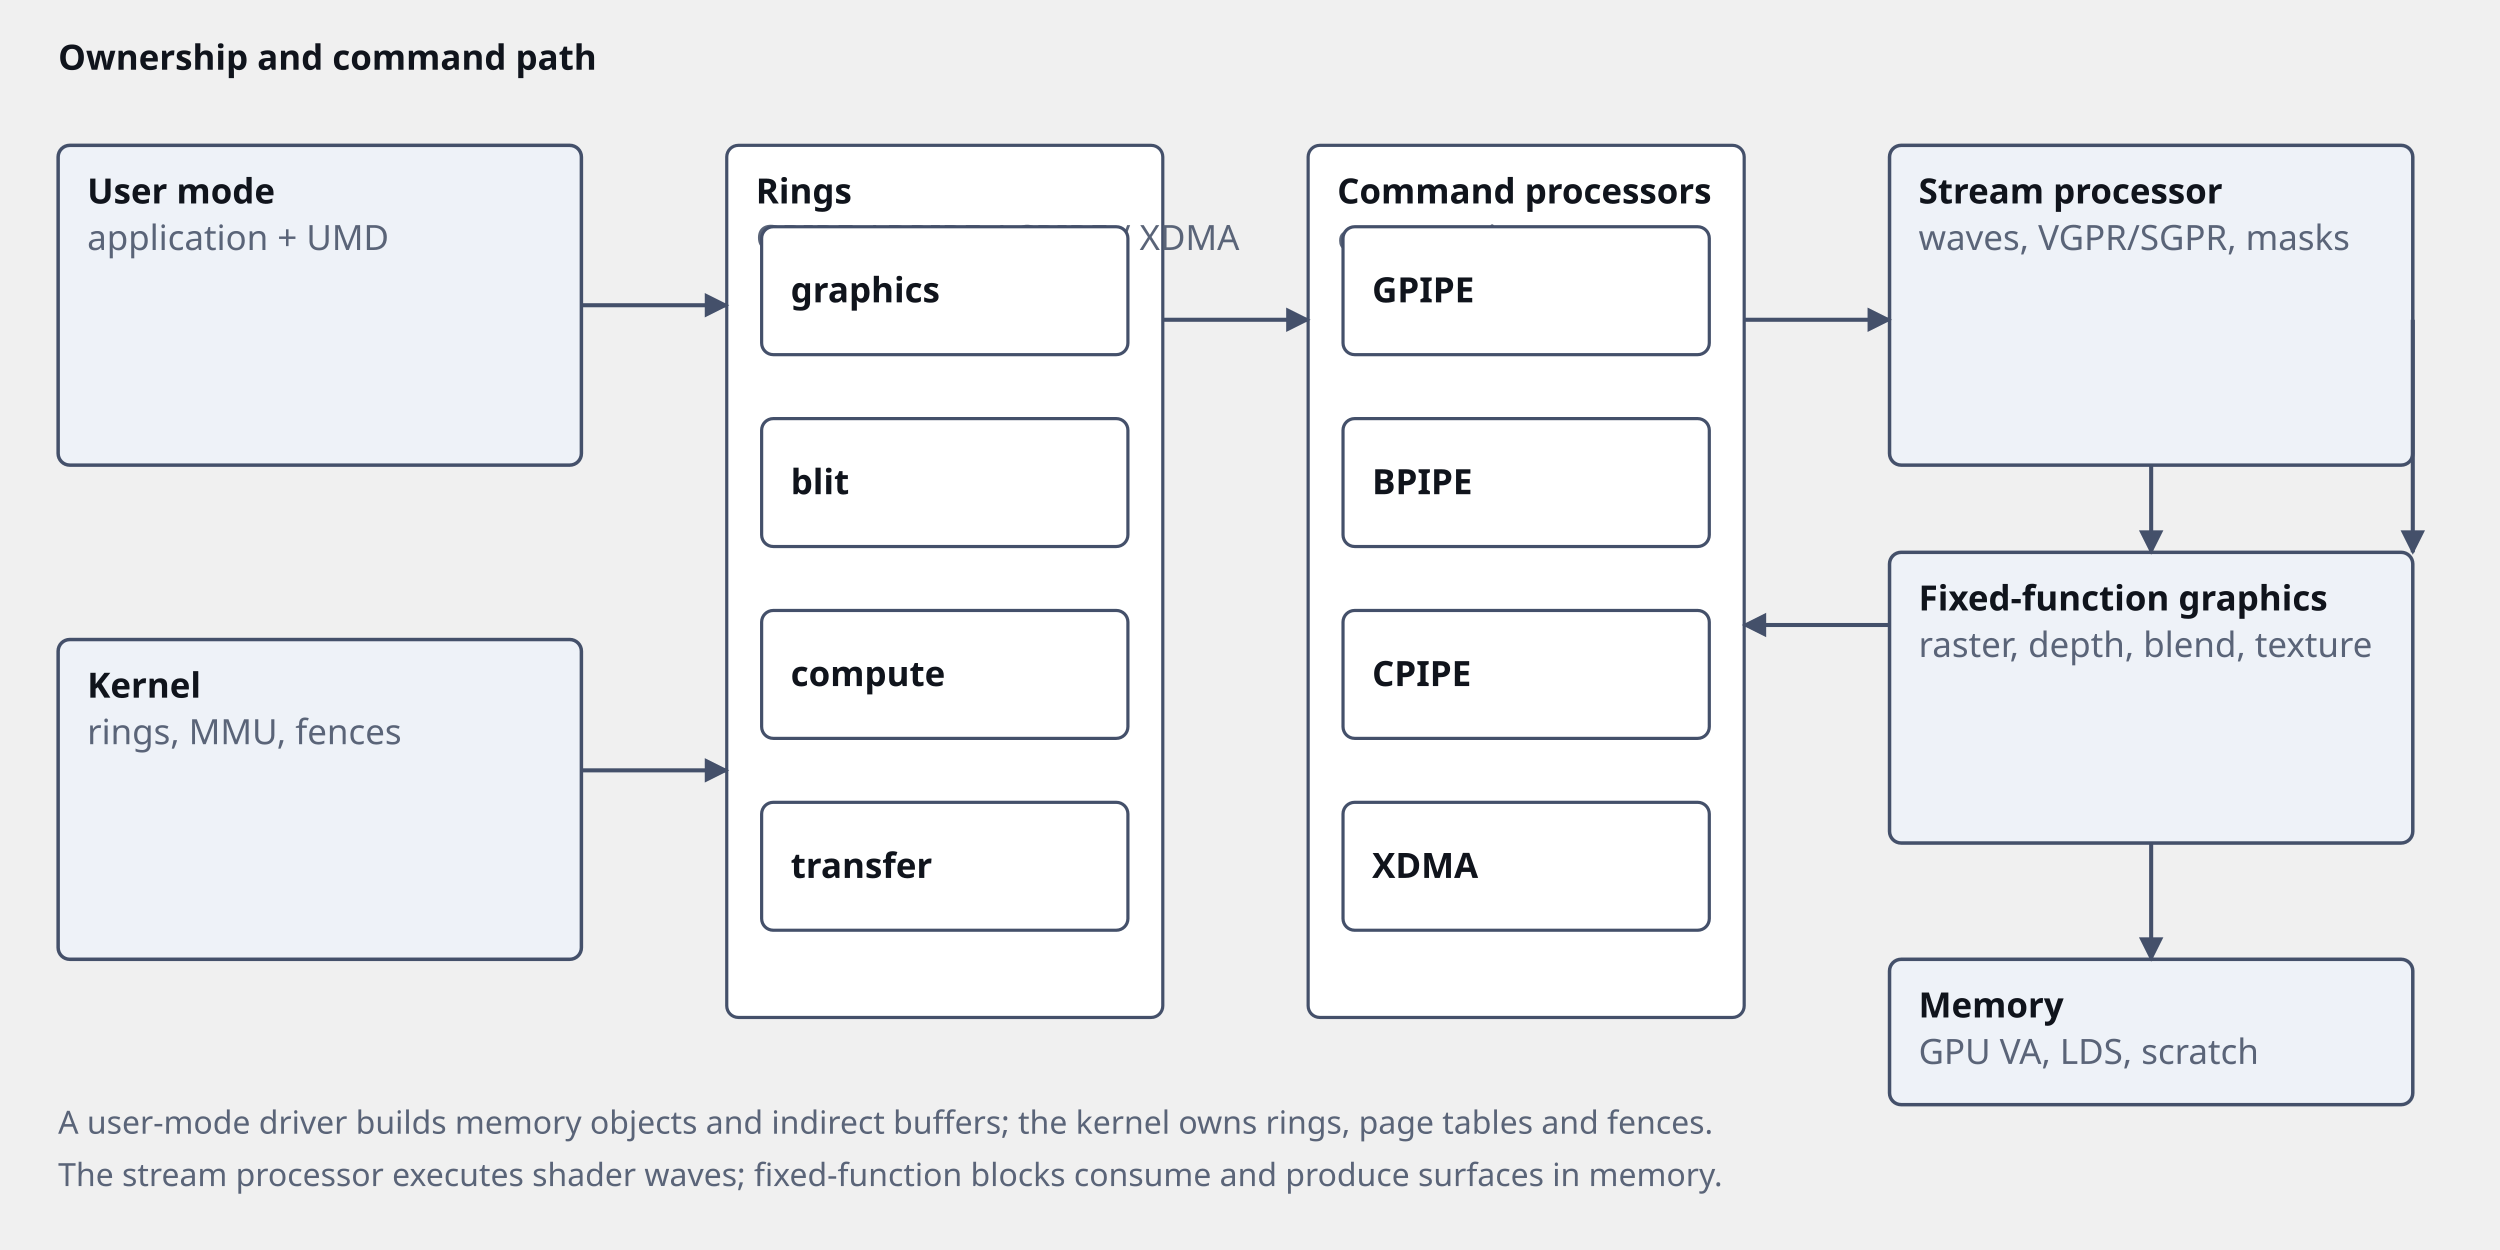
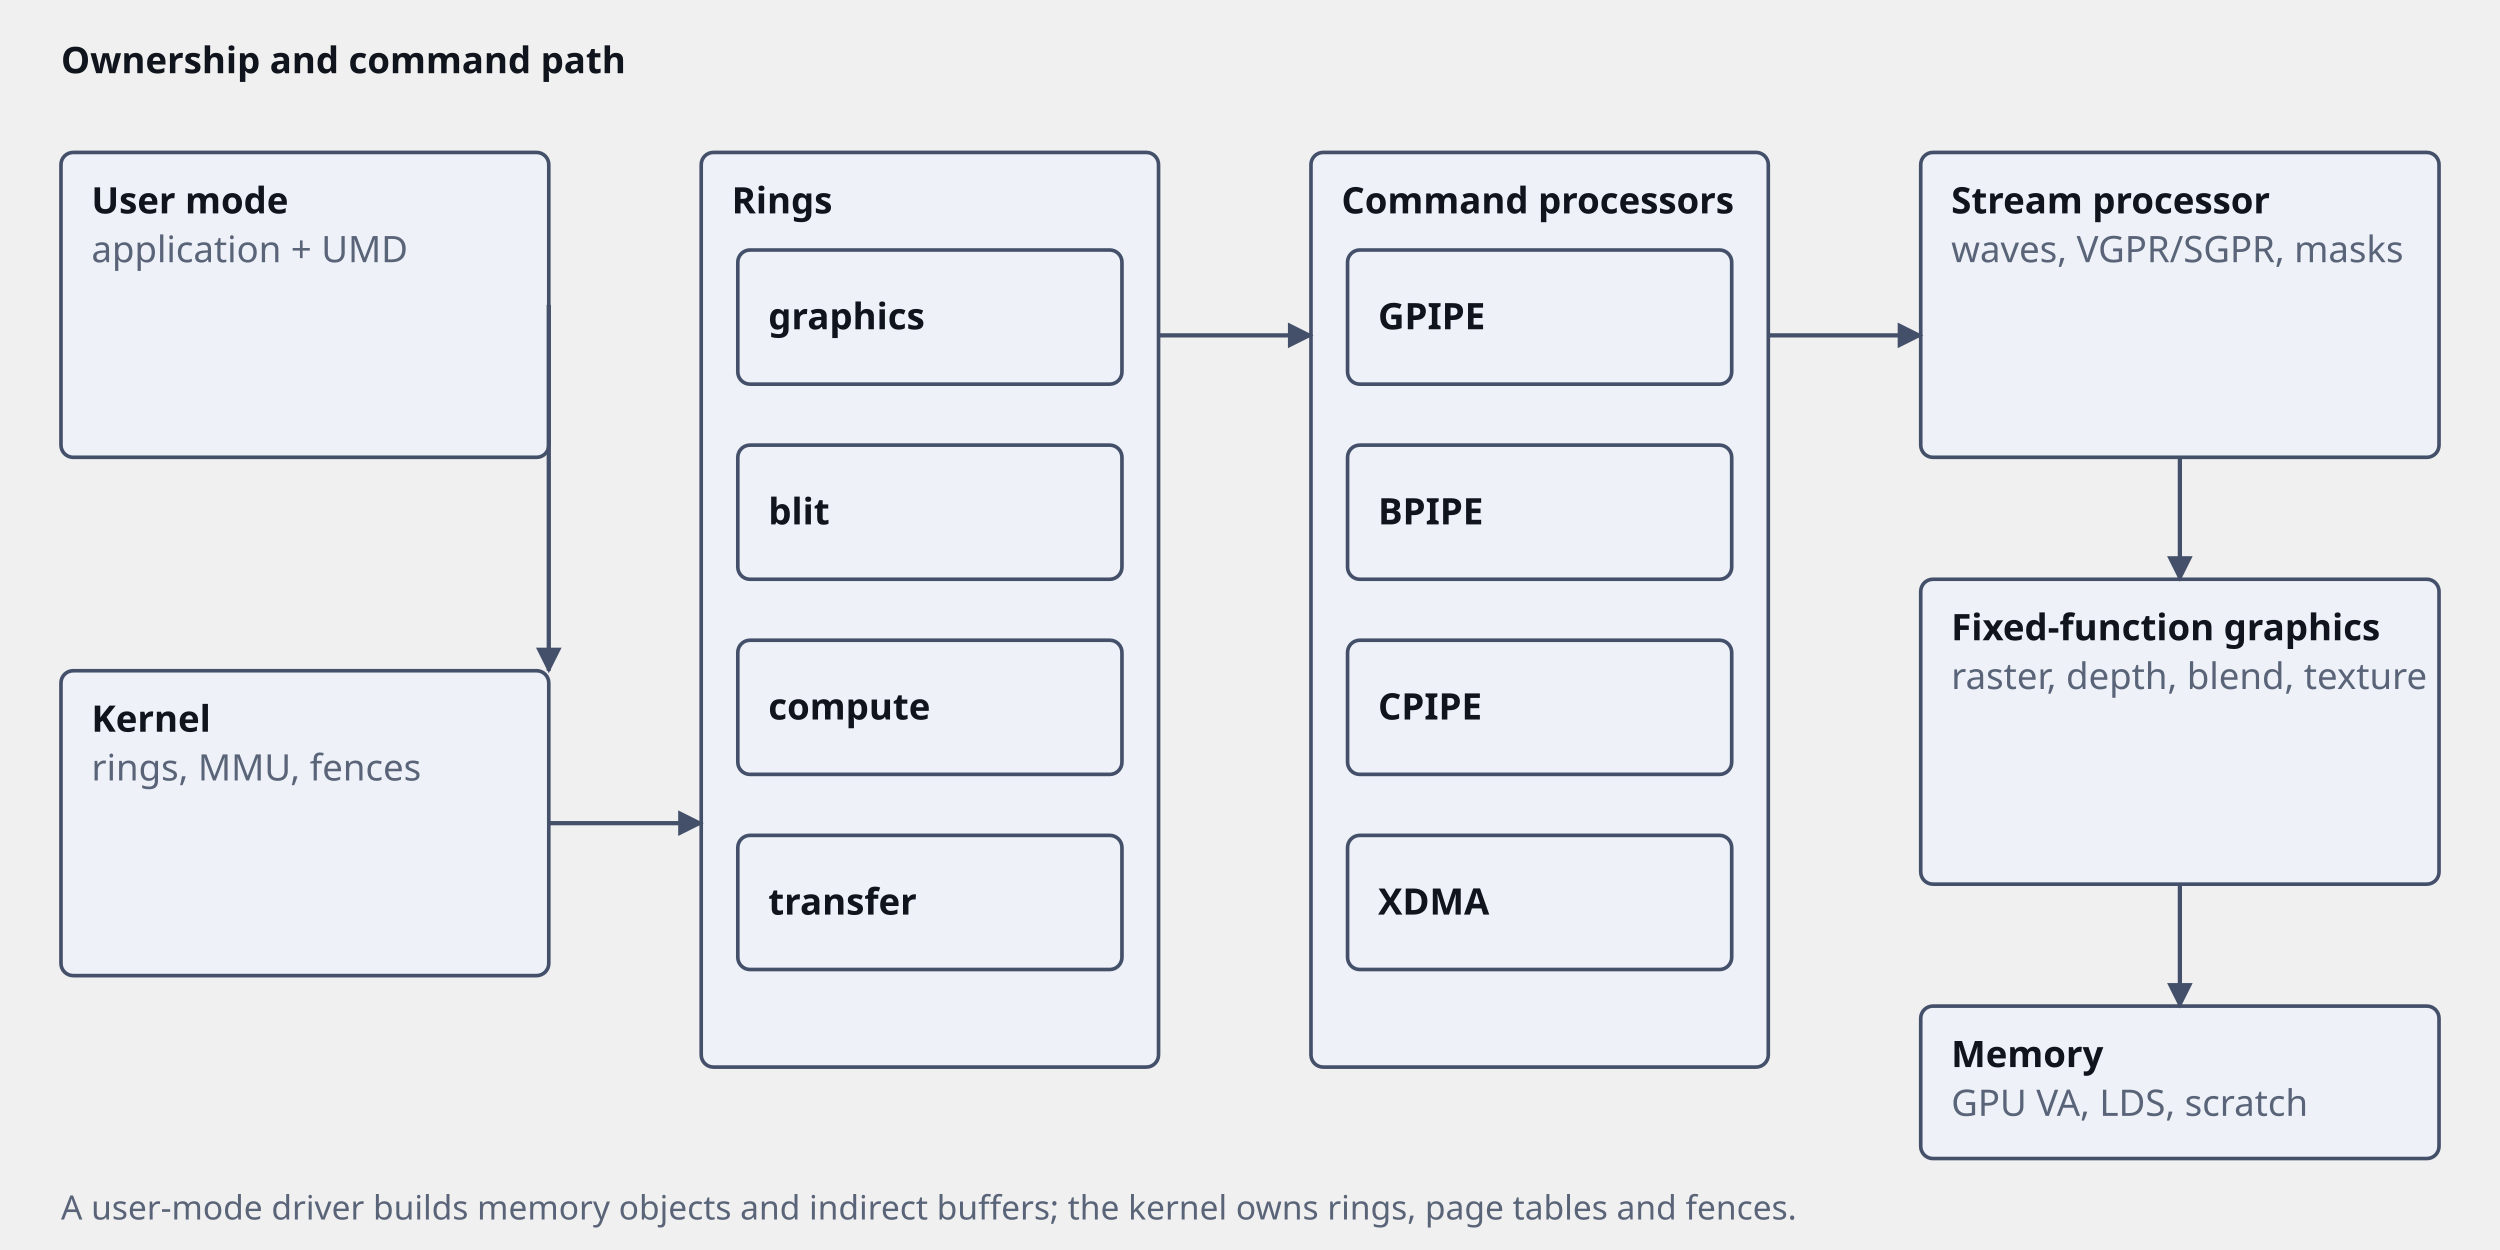
- <svg xmlns="http://www.w3.org/2000/svg" viewBox="0 0 860 430" width="860" height="430" font-family="ui-sans-serif, system-ui, sans-serif" font-size="12">
+ <svg xmlns="http://www.w3.org/2000/svg" viewBox="0 0 820 410" width="820" height="410" font-family="ui-sans-serif, system-ui, sans-serif" font-size="12">
  <defs>
    <marker id="a" viewBox="0 0 10 10" refX="9" refY="5" markerWidth="6" markerHeight="6" orient="auto-start-reverse">
      <path d="M0 0L10 5L0 10z" fill="#44506a" />
    </marker>
  </defs>
-   <style>.b{fill:#eef2f8;stroke:#44506a;stroke-width:1.2}.t{fill:#10141c}.m{fill:#5a6478}.a{stroke:#44506a;stroke-width:1.4;fill:none;marker-end:url(#a)}.d{fill:#fff;stroke:#44506a;stroke-width:1.1}</style>
+   <style>.b{fill:#eef2f8;stroke:#44506a;stroke-width:1.2}.t{fill:#10141c}.m{fill:#5a6478}.a{stroke:#44506a;stroke-width:1.4;fill:none;marker-end:url(#a)}.d{fill:#fff;stroke:#44506a;stroke-width:1.1}.x{stroke:#5a6478;stroke-width:1.2;fill:none;stroke-dasharray:5 4}</style>
  <text class="t" x="20" y="24" font-weight="700">Ownership and command path</text>
-   <rect class="b" x="20" y="50" width="180" height="110" rx="4" />
+   <rect class="b" x="20" y="50" width="160" height="100" rx="4" />
  <text class="t" x="30" y="70" font-weight="600">User mode</text>
  <text class="m" x="30" y="86">application + UMD</text>
-   <rect class="b" x="20" y="220" width="180" height="110" rx="4" />
+   <rect class="b" x="20" y="220" width="160" height="100" rx="4" />
  <text class="t" x="30" y="240" font-weight="600">Kernel</text>
  <text class="m" x="30" y="256">rings, MMU, fences</text>
-   <rect class="d" x="250" y="50" width="150" height="300" rx="4" />
-   <text class="t" x="260" y="70" font-weight="600">Rings</text>
-   <text class="m" x="260" y="86">GPIPE / BPIPE / CPIPE / XDMA</text>
-   <rect class="d" x="262" y="78" width="126" height="44" rx="4" />
-   <text class="t" x="272" y="104" font-weight="600">graphics</text>
-   <rect class="d" x="262" y="144" width="126" height="44" rx="4" />
-   <text class="t" x="272" y="170" font-weight="600">blit</text>
-   <rect class="d" x="262" y="210" width="126" height="44" rx="4" />
-   <text class="t" x="272" y="236" font-weight="600">compute</text>
-   <rect class="d" x="262" y="276" width="126" height="44" rx="4" />
-   <text class="t" x="272" y="302" font-weight="600">transfer</text>
-   <rect class="d" x="450" y="50" width="150" height="300" rx="4" />
-   <text class="t" x="460" y="70" font-weight="600">Command processors</text>
-   <text class="m" x="460" y="86">one per ring</text>
-   <rect class="d" x="462" y="78" width="126" height="44" rx="4" />
-   <text class="t" x="472" y="104" font-weight="600">GPIPE</text>
-   <rect class="d" x="462" y="144" width="126" height="44" rx="4" />
-   <text class="t" x="472" y="170" font-weight="600">BPIPE</text>
-   <rect class="d" x="462" y="210" width="126" height="44" rx="4" />
-   <text class="t" x="472" y="236" font-weight="600">CPIPE</text>
-   <rect class="d" x="462" y="276" width="126" height="44" rx="4" />
-   <text class="t" x="472" y="302" font-weight="600">XDMA</text>
-   <rect class="b" x="650" y="50" width="180" height="110" rx="4" />
-   <text class="t" x="660" y="70" font-weight="600">Stream processor</text>
-   <text class="m" x="660" y="86">waves, VGPR/SGPR, masks</text>
-   <rect class="b" x="650" y="190" width="180" height="100" rx="4" />
-   <text class="t" x="660" y="210" font-weight="600">Fixed-function graphics</text>
-   <text class="m" x="660" y="226">raster, depth, blend, texture</text>
-   <rect class="b" x="650" y="330" width="180" height="50" rx="4" />
-   <text class="t" x="660" y="350" font-weight="600">Memory</text>
-   <text class="m" x="660" y="366">GPU VA, LDS, scratch</text>
-   <line class="a" x1="200" y1="105" x2="250" y2="105" />
-   <line class="a" x1="200" y1="265" x2="250" y2="265" />
-   <line class="a" x1="400" y1="110" x2="450" y2="110" />
-   <line class="a" x1="600" y1="110" x2="650" y2="110" />
-   <line class="a" x1="740" y1="160" x2="740" y2="190" />
-   <line class="a" x1="740" y1="290" x2="740" y2="330" />
-   <line class="a" x1="650" y1="215" x2="600" y2="215" />
-   <line class="a" x1="830" y1="110" x2="830" y2="190" />
-   <text class="m" x="20" y="390" font-size="11" text-anchor="start">A user-mode driver builds memory objects and indirect buffers; the kernel owns rings, page tables and fences.</text>
-   <text class="m" x="20" y="408" font-size="11" text-anchor="start">The stream processor executes shader waves; fixed-function blocks consume and produce surfaces in memory.</text>
+   <rect class="b" x="230" y="50" width="150" height="300" rx="4" />
+   <text class="t" x="240" y="70" font-weight="600">Rings</text>
+   <rect class="b" x="242" y="82" width="126" height="44" rx="4" />
+   <text class="t" x="252" y="108" font-weight="600">graphics</text>
+   <rect class="b" x="242" y="146" width="126" height="44" rx="4" />
+   <text class="t" x="252" y="172" font-weight="600">blit</text>
+   <rect class="b" x="242" y="210" width="126" height="44" rx="4" />
+   <text class="t" x="252" y="236" font-weight="600">compute</text>
+   <rect class="b" x="242" y="274" width="126" height="44" rx="4" />
+   <text class="t" x="252" y="300" font-weight="600">transfer</text>
+   <rect class="b" x="430" y="50" width="150" height="300" rx="4" />
+   <text class="t" x="440" y="70" font-weight="600">Command processors</text>
+   <rect class="b" x="442" y="82" width="126" height="44" rx="4" />
+   <text class="t" x="452" y="108" font-weight="600">GPIPE</text>
+   <rect class="b" x="442" y="146" width="126" height="44" rx="4" />
+   <text class="t" x="452" y="172" font-weight="600">BPIPE</text>
+   <rect class="b" x="442" y="210" width="126" height="44" rx="4" />
+   <text class="t" x="452" y="236" font-weight="600">CPIPE</text>
+   <rect class="b" x="442" y="274" width="126" height="44" rx="4" />
+   <text class="t" x="452" y="300" font-weight="600">XDMA</text>
+   <rect class="b" x="630" y="50" width="170" height="100" rx="4" />
+   <text class="t" x="640" y="70" font-weight="600">Stream processor</text>
+   <text class="m" x="640" y="86">waves, VGPR/SGPR, masks</text>
+   <rect class="b" x="630" y="190" width="170" height="100" rx="4" />
+   <text class="t" x="640" y="210" font-weight="600">Fixed-function graphics</text>
+   <text class="m" x="640" y="226">raster, depth, blend, texture</text>
+   <rect class="b" x="630" y="330" width="170" height="50" rx="4" />
+   <text class="t" x="640" y="350" font-weight="600">Memory</text>
+   <text class="m" x="640" y="366">GPU VA, LDS, scratch</text>
+   <line class="a" x1="180" y1="100" x2="180" y2="220" />
+   <line class="a" x1="180" y1="270" x2="230" y2="270" />
+   <line class="a" x1="380" y1="110" x2="430" y2="110" />
+   <line class="a" x1="580" y1="110" x2="630" y2="110" />
+   <line class="a" x1="715" y1="150" x2="715" y2="190" />
+   <line class="a" x1="715" y1="290" x2="715" y2="330" />
+   <text class="m" x="20" y="400" font-size="11">A user-mode driver builds memory objects and indirect buffers; the kernel owns rings, page tables and fences.</text>
</svg>
